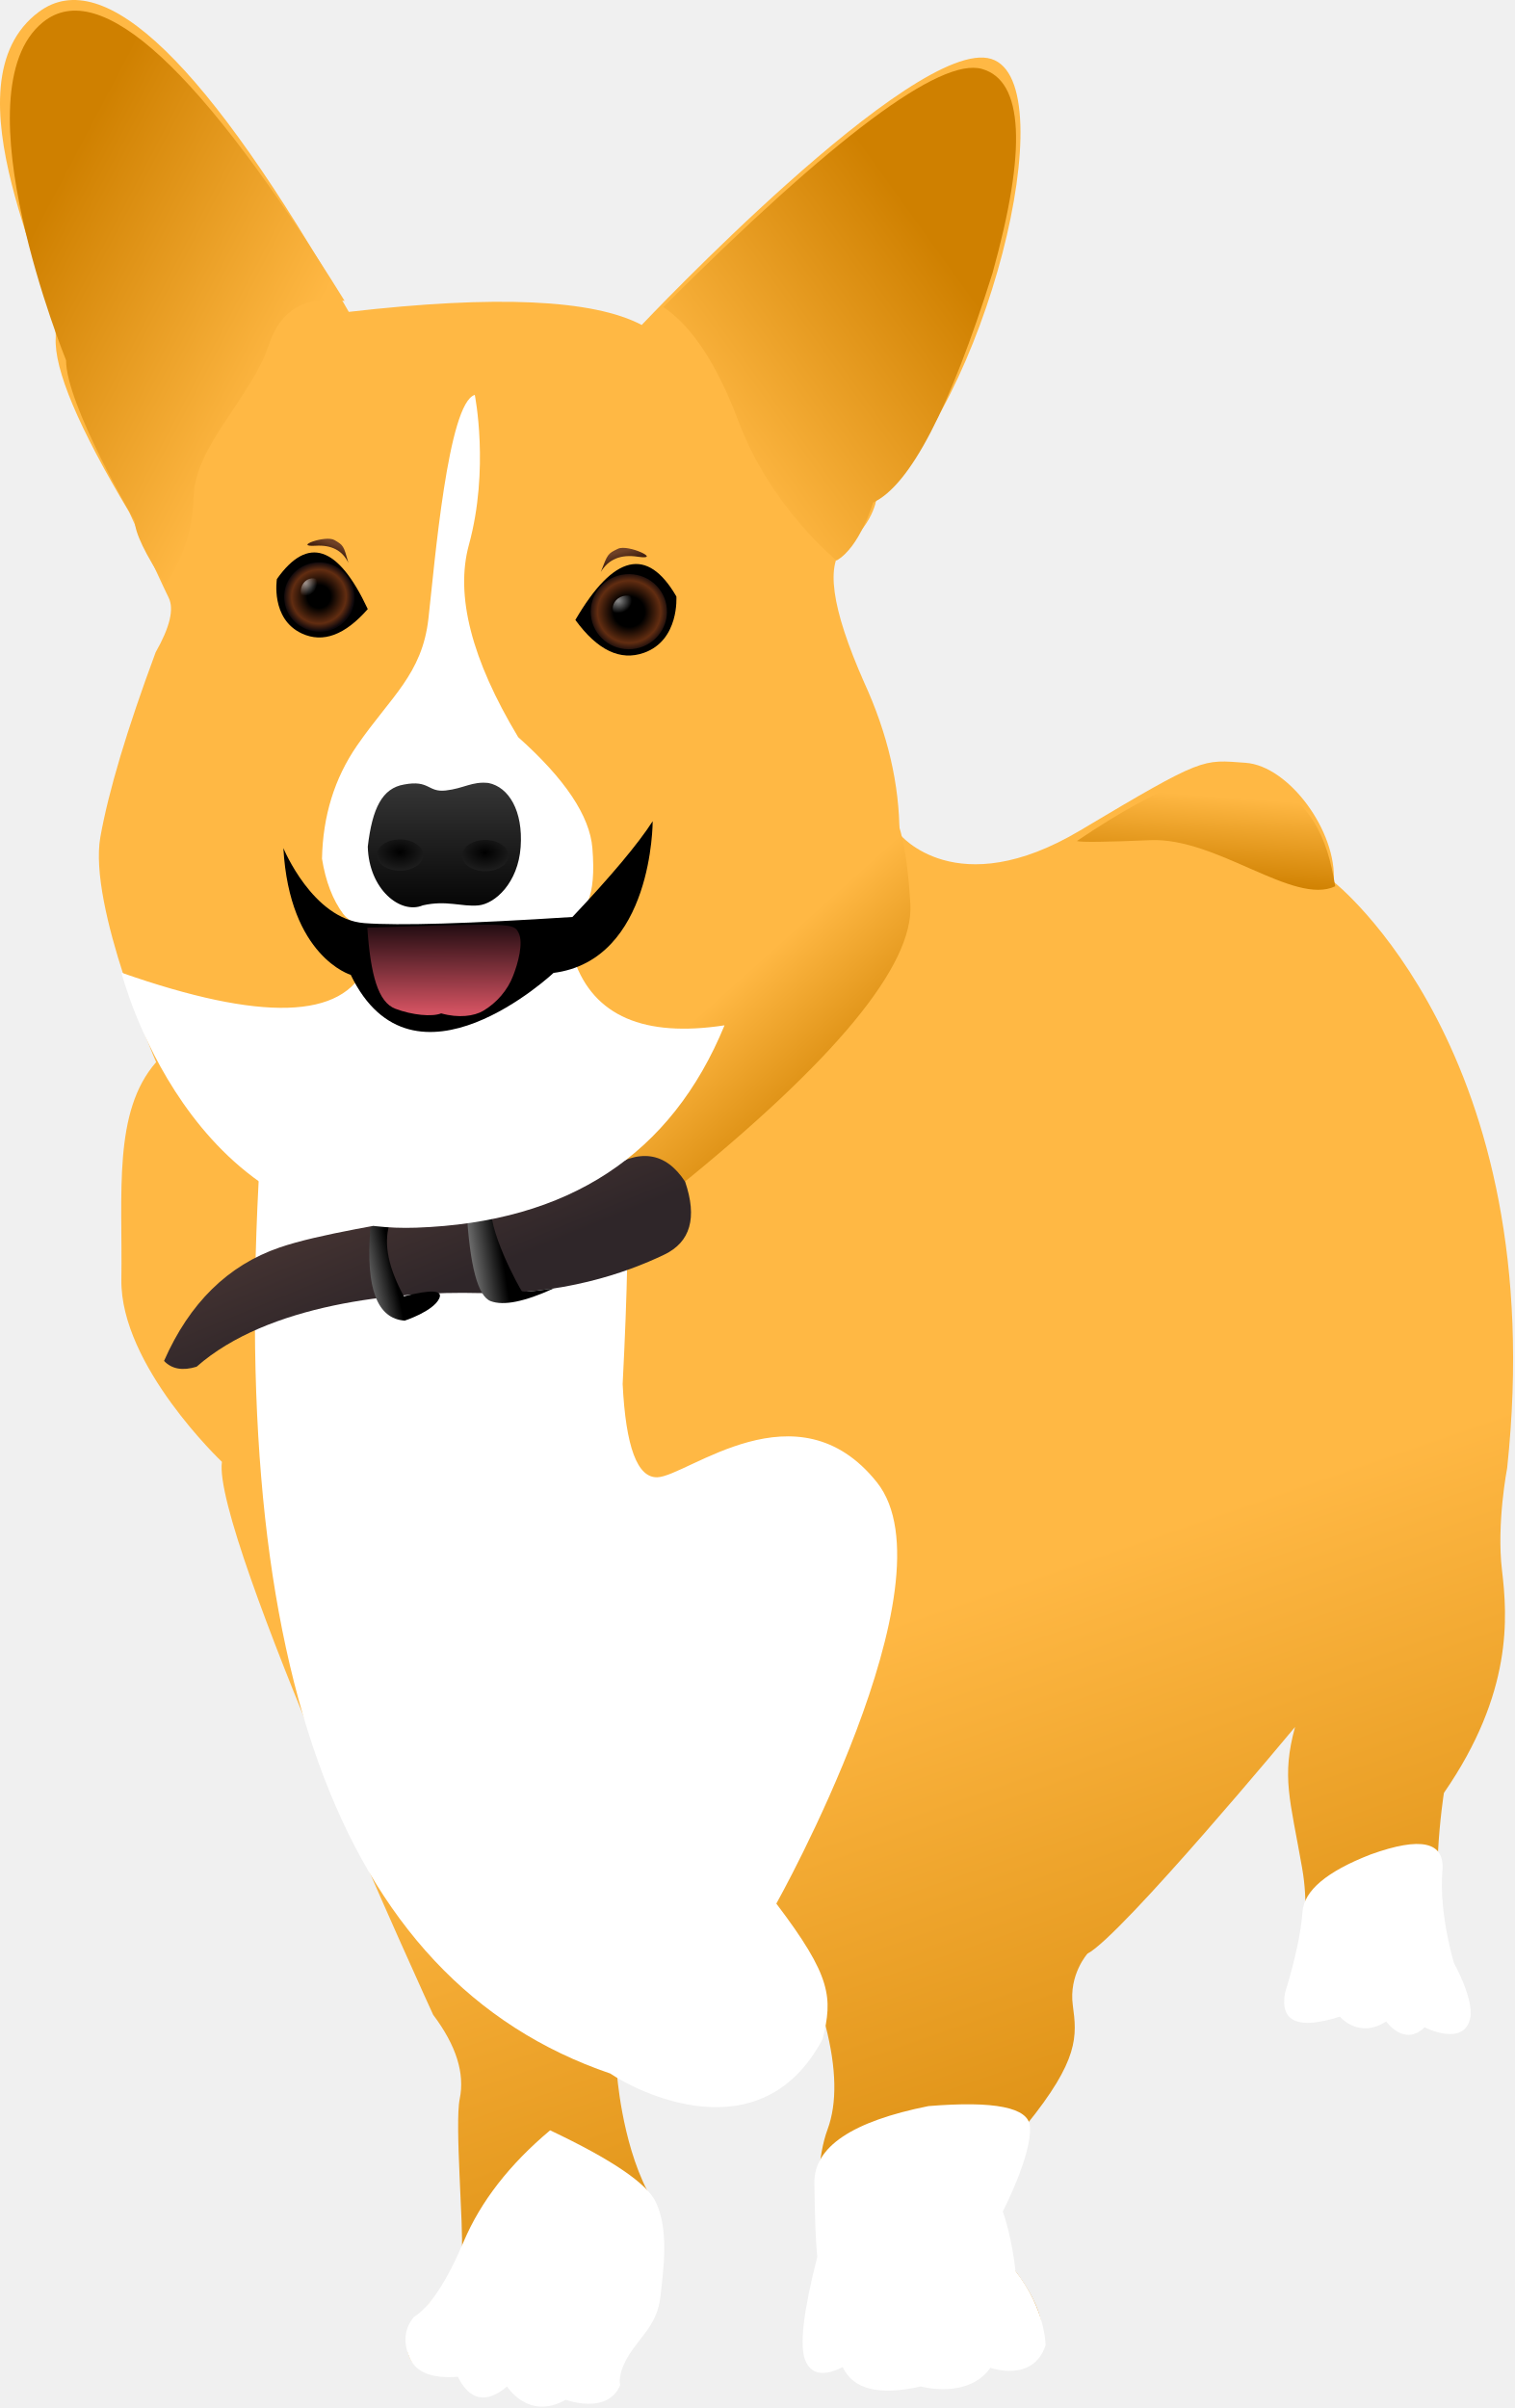
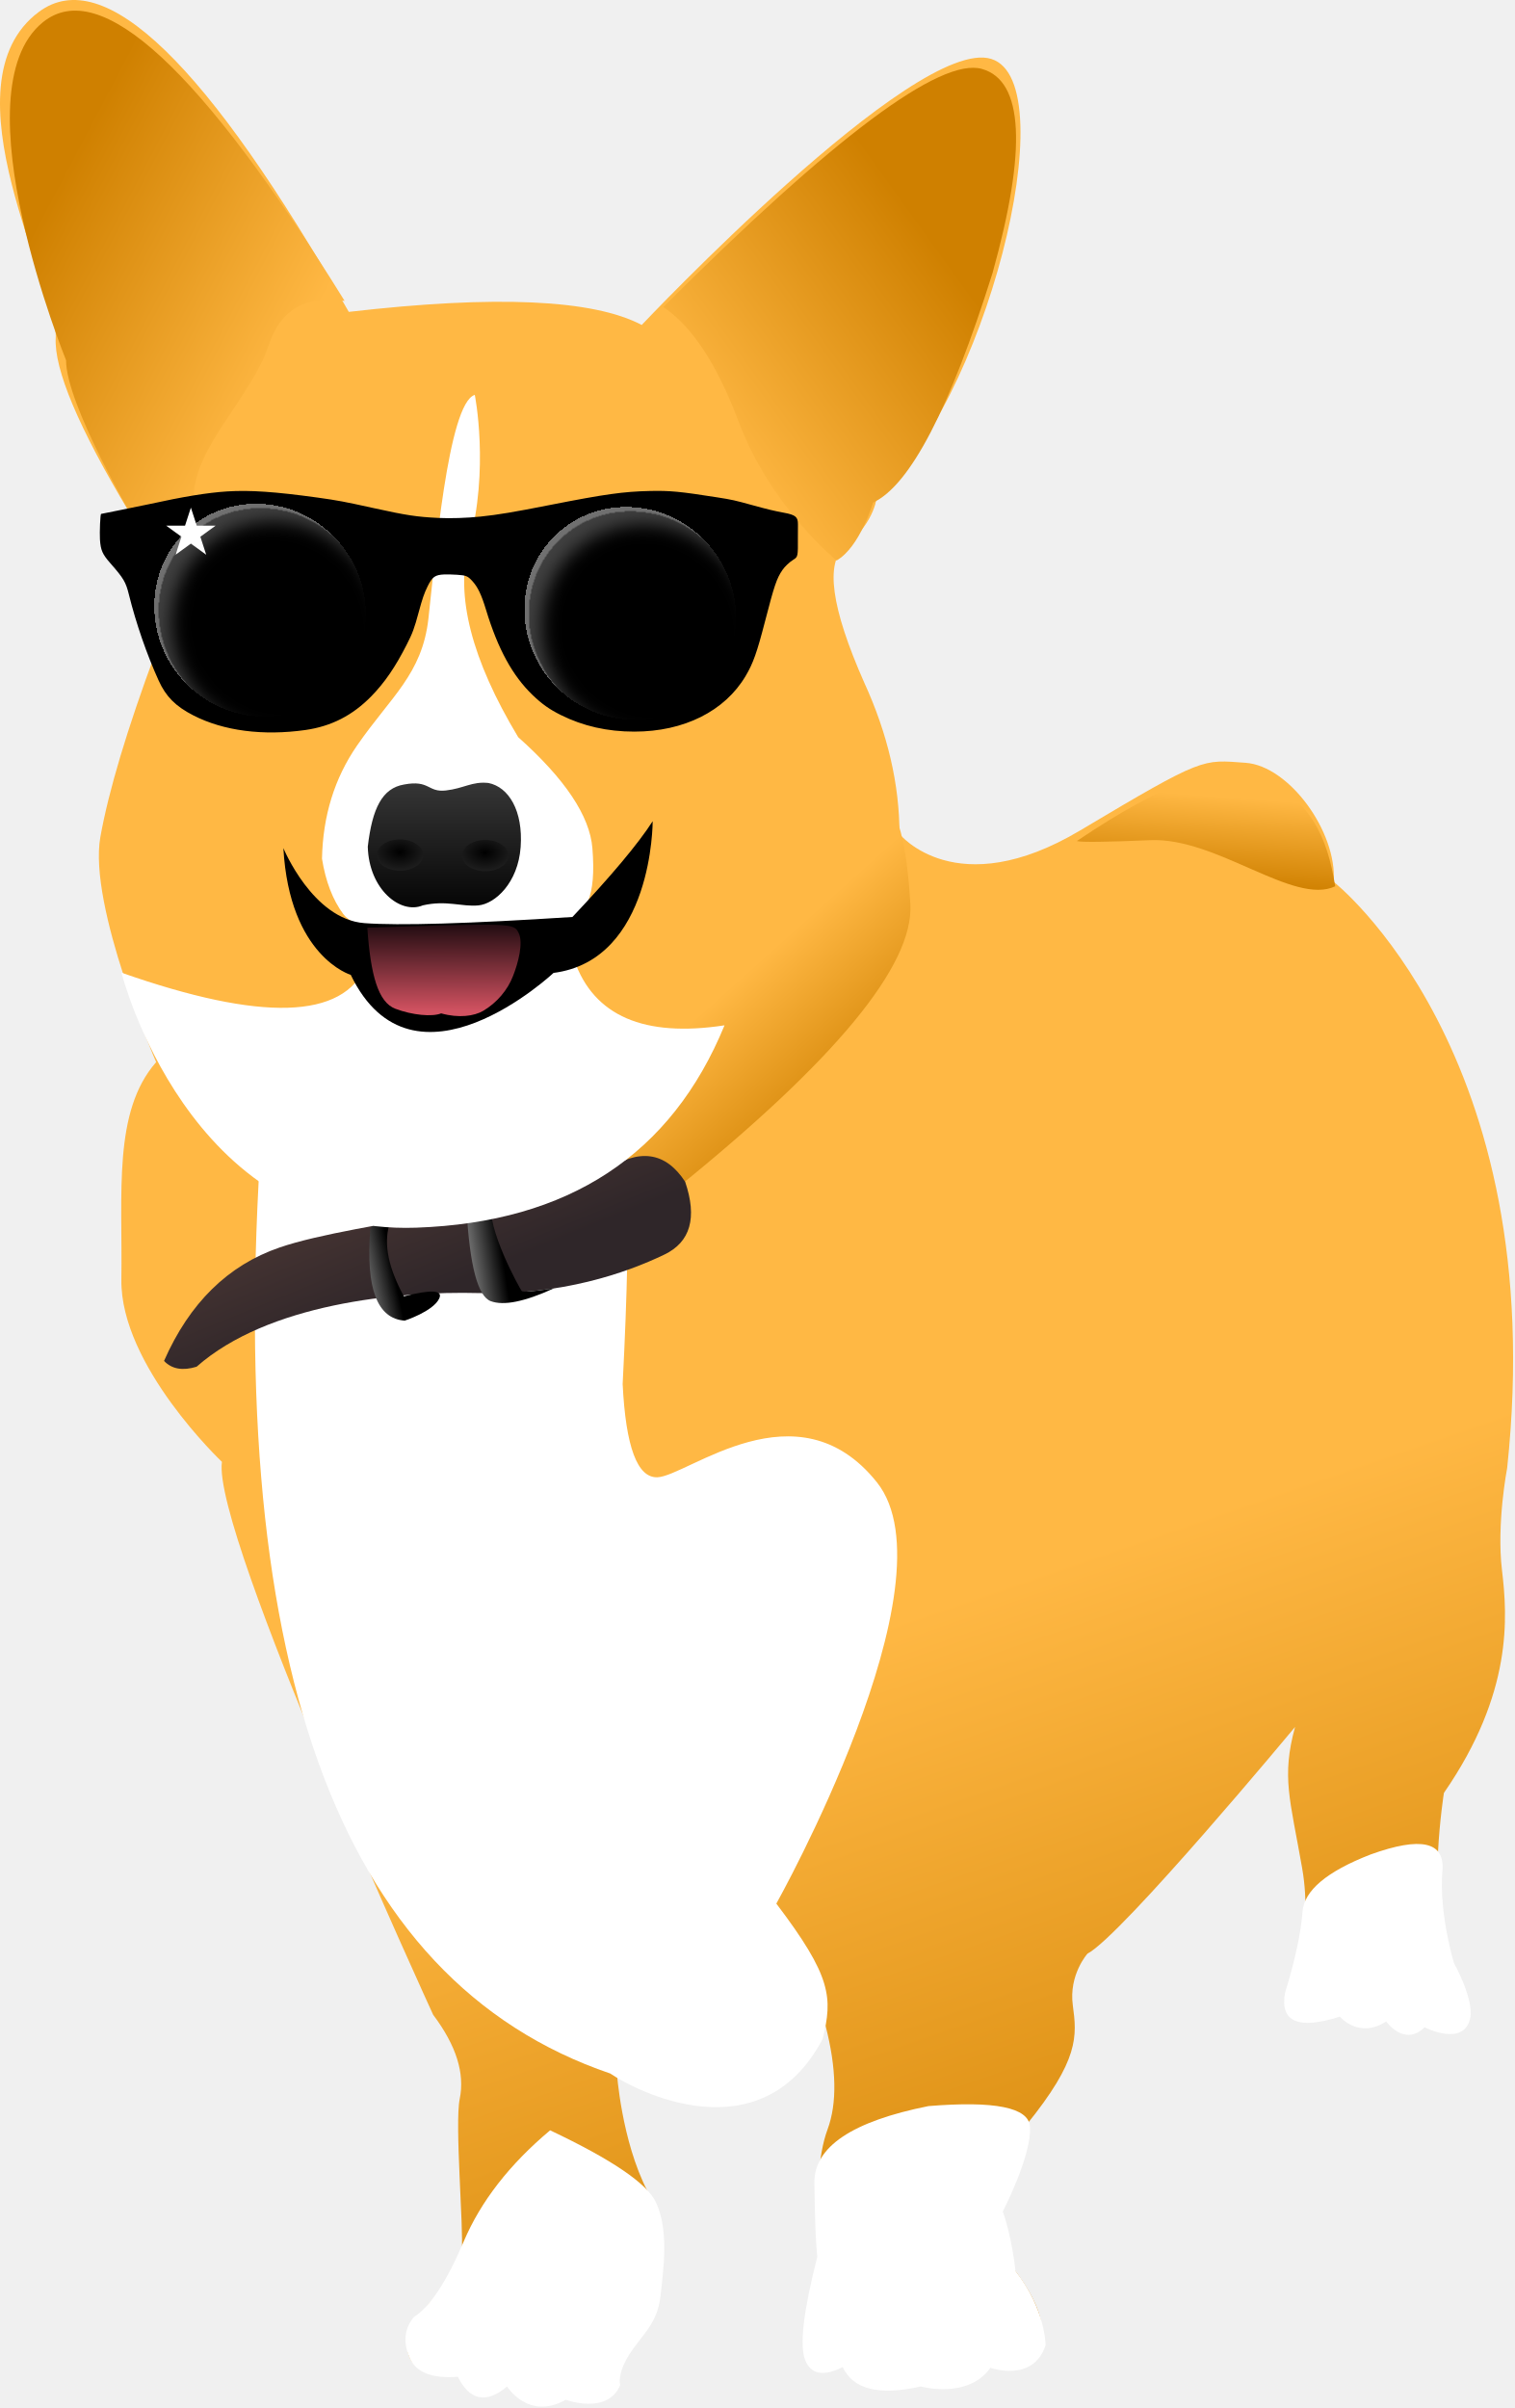
<svg xmlns="http://www.w3.org/2000/svg" width="349" height="555" viewBox="0 0 349 555" fill="none">
  <path fill-rule="evenodd" clip-rule="evenodd" d="M29.781 118.035C18.08 98.496 12.434 85.088 12.842 77.811C13.454 66.896 -13.543 19.404 8.993 2.716C24.018 -8.409 47.818 14.646 80.394 71.881C114.194 67.98 136.702 68.986 147.917 74.898C147.917 74.898 210.92 8.147 228.472 13.579C246.023 19.01 226.547 94.263 202.174 114.046C202.174 114.046 201.941 120.213 194.856 125.854C190.133 129.615 191.581 140.101 199.2 157.314C204.603 169.104 207.315 180.736 207.334 192.211C207.334 192.211 220.337 208.479 249.026 191.372C277.714 174.264 277.073 175.104 287.102 175.812C297.131 176.521 308.21 191.687 307.423 203.258C307.423 203.258 357.604 242.548 347.4 338.345C347.4 338.345 344.922 351.123 346.204 361.881C347.487 372.639 348.741 390.193 332.822 413.23C332.822 413.23 328.916 437.687 333.551 450.124C338.187 462.562 339.062 463.926 335.971 466.838C333.911 468.78 331.102 468.378 327.545 465.631C324.319 469.637 321.588 469.095 319.353 464.005C319.353 464.005 312.997 470.512 309.236 462.929C309.236 462.929 295.912 469.961 297.137 458.153C297.137 458.153 302.939 446.556 300.14 430.55C297.341 414.545 295.358 409.586 298.507 398.041C298.507 398.041 258.506 446.189 250.664 450.282C250.664 450.282 246.32 455.11 247.282 462.194C248.244 469.279 248.798 474.71 236.524 489.823C236.524 489.823 233.871 504.438 230.343 508.925C230.343 508.925 233.725 517.689 232.996 522.097C232.996 522.097 244.395 535.4 238.36 541.671C234.337 545.852 230.848 546.385 227.894 543.272C223.793 549.027 218.603 550.531 212.325 547.785C212.325 547.785 198.389 552.901 194.949 543.403C194.949 543.403 186.406 549.28 186.144 539.021C185.969 532.181 186.98 525.368 189.176 518.581C187.99 506.109 188.515 496.847 190.75 490.794C192.986 484.742 192.83 476.765 190.284 466.865C183.267 484.375 167.232 487.961 142.178 477.623C142.178 477.623 143.228 493.366 149.234 504.989C153.238 512.739 153.568 522.018 150.225 532.829C149.448 534.788 147.922 536.992 145.648 539.441C143.374 541.89 142.266 544.164 142.324 546.263C141.292 552.735 136.899 554.196 129.144 550.645C129.144 550.645 121.128 558.201 116.435 548.178C116.435 548.178 111.245 555.919 105.268 546.473C105.268 546.473 90.166 550.067 94.685 535.531C94.685 535.531 105.968 524.406 106.434 518.896C106.901 513.386 104.773 489.561 105.968 483.736C107.163 477.911 105.21 471.509 99.845 464.372C99.845 464.372 48.822 353.353 51.154 336.928C51.154 336.928 27.684 314.73 27.976 294.894C28.267 275.057 25.993 256.211 35.993 244.799C35.993 244.799 20.279 208.826 23.136 192.899C25.041 182.281 29.288 168.095 35.877 150.34C39.161 144.563 40.163 140.371 38.88 137.765C37.597 135.159 34.564 128.582 29.781 118.035Z" fill="url(#paint0_linear)" />
  <path fill-rule="evenodd" clip-rule="evenodd" d="M152.884 70.765C192.289 31.442 216.779 13.151 226.355 15.891C235.93 18.632 236.74 34.305 228.784 62.911C218.949 94.211 209.769 111.855 201.243 115.843C201.243 115.843 198.21 126.111 192.826 129.189C192.826 129.189 177.666 116.927 170.241 97.161C165.291 83.983 159.506 75.185 152.884 70.765Z" fill="url(#paint1_linear)" />
  <path fill-rule="evenodd" clip-rule="evenodd" d="M38.161 134.826C33.488 127.752 31.12 122.84 31.058 120.087C31.058 120.087 15.201 93.213 15.23 83.032C15.23 83.032 -9.944 21.182 9.881 5.129C23.098 -5.573 46.282 15.833 79.432 69.347C70.479 68.013 64.67 71.362 62.005 79.397C58.006 91.449 44.964 102.861 44.672 114.216C44.477 121.787 42.307 128.656 38.161 134.826Z" fill="url(#paint2_linear)" />
  <path fill-rule="evenodd" clip-rule="evenodd" d="M248.21 193.848C268.331 180.227 282.336 175.229 290.227 178.854C302.063 184.29 305.912 192.714 307.762 204.275C298.224 208.777 280.49 192.984 265.164 193.639C254.948 194.075 249.296 194.145 248.21 193.848Z" fill="url(#paint3_linear)" />
  <path fill-rule="evenodd" clip-rule="evenodd" d="M155.452 274.305C192.511 244.44 210.639 222.475 209.835 208.411C209.032 194.347 206.861 186.173 203.324 183.887L147.133 247.245L136.792 256.078L139.708 271.821C139.552 272.253 144.8 273.081 155.452 274.305Z" fill="url(#paint4_linear)" />
  <path fill-rule="evenodd" clip-rule="evenodd" d="M126.799 491C117.437 498.856 110.799 507.399 106.884 516.63C102.97 525.86 99.123 531.679 95.344 534.085C93.228 536.704 92.891 539.764 94.334 543.264C95.777 546.765 99.509 548.276 105.53 547.798C108.288 553.308 112.072 554.06 116.882 550.054C116.882 550.054 121.816 557.971 130.403 553.1C130.403 553.1 140.056 556.7 142.957 549.705C142.957 549.705 142.168 547.316 144.953 542.823C147.739 538.331 151.521 535.747 152.237 529.255C152.952 522.763 154.205 514.08 151.194 507.598C149.187 503.277 141.055 497.744 126.799 491Z" fill="white" />
  <path fill-rule="evenodd" clip-rule="evenodd" d="M214.006 485.417C196.387 488.939 187.624 494.833 187.718 503.099C187.812 511.365 188.033 517.052 188.383 520.161C185.2 532.626 184.263 540.539 185.572 543.899C186.882 547.259 189.773 547.816 194.245 545.57C196.649 550.716 202.645 552.204 212.234 550.036C212.234 550.036 223.132 553.055 228.279 545.741C228.279 545.741 238.18 549.263 241 540.539C241 540.539 241.06 532.327 234.07 523.405C234.07 523.405 233.254 515.507 231.139 509.721C231.139 509.721 237.878 496.711 237.404 490.125C237.089 485.734 229.289 484.165 214.006 485.417Z" fill="white" />
  <path fill-rule="evenodd" clip-rule="evenodd" d="M315.925 427.421C305.815 431.345 300.582 435.749 300.226 440.633C299.869 445.517 298.522 451.76 296.185 459.362C295.034 466.028 299.252 467.84 308.841 464.798C308.841 464.798 313.2 470.032 319.523 465.902C319.523 465.902 323.677 471.859 328.355 467.252C328.355 467.252 337.577 471.992 338.903 464.993C338.903 464.993 339.952 461.48 335.14 452.442C335.14 452.442 331.645 441.065 332.478 431.11C333.033 424.473 327.515 423.243 315.925 427.421Z" fill="white" />
  <path fill-rule="evenodd" clip-rule="evenodd" d="M60.75 255C50.898 382.124 77.537 456.427 140.667 477.907C146.522 481.903 175.337 496.875 189.623 469.954C191.959 460.43 191.714 455.568 178.944 438.749C178.944 438.749 220.461 364.624 202.122 341.64C183.784 318.655 158.477 340.223 151.538 340.485C146.912 340.66 144.24 333.497 143.521 318.996C145.697 276.717 144.832 253.627 140.926 249.726C137.019 245.825 115.969 246.245 77.776 250.985L60.75 255Z" fill="white" />
  <path fill-rule="evenodd" clip-rule="evenodd" d="M37.81 313.667C43.679 300.318 52.557 291.604 64.444 287.523C82.275 281.402 127.942 277.683 139.539 269.822C147.27 264.581 153.398 265.43 157.925 272.368C160.75 280.674 159.152 286.272 153.131 289.162C144.101 293.497 129.435 298.53 110.408 298.029C91.382 297.528 61.734 300.539 45.311 315.006C42.093 315.994 39.593 315.547 37.81 313.667Z" fill="url(#paint5_linear)" />
  <path fill-rule="evenodd" clip-rule="evenodd" d="M85.335 283.487C84.307 296.998 86.958 303.962 93.289 304.38C93.289 304.38 99.799 302.271 101.225 299.309C102.176 297.334 99.466 297.158 93.097 298.779C89.56 292.319 88.428 286.857 89.701 282.393C86.999 281.778 85.544 282.142 85.335 283.487Z" fill="url(#paint6_linear)" />
  <path fill-rule="evenodd" clip-rule="evenodd" d="M107.547 278.851C108.284 291.757 110.136 298.769 113.103 299.888C116.071 301.006 120.92 300.028 127.65 296.955C122.985 297.662 120.517 297.857 120.246 297.538C119.839 297.06 111.924 282.777 113.359 277.228C113.335 277.641 111.398 278.182 107.547 278.851Z" fill="url(#paint7_linear)" />
  <path fill-rule="evenodd" clip-rule="evenodd" d="M102.266 214.339C89.277 215.186 81.564 213.967 79.129 210.683C76.693 207.398 75.057 203.144 74.221 197.92C74.419 188.043 77.112 179.349 82.297 171.838C90.075 160.57 97.304 155.411 98.753 142.572C100.201 129.734 103.255 92.852 109.44 91.015C109.44 91.015 112.869 108.094 108.083 125.569C104.893 137.219 108.678 151.994 119.437 169.896C130.25 179.535 135.954 188.074 136.548 195.51C137.439 206.666 135.304 211.28 128.897 213.738C124.625 215.377 115.749 215.577 102.266 214.339Z" fill="white" />
  <path fill-rule="evenodd" clip-rule="evenodd" d="M84.425 222.504C79.105 234.962 60.297 235.523 28 224.186C28 224.186 43.264 284.801 95.931 282.959C131.042 281.731 154.732 266.184 167 236.32C148.44 239.154 136.897 234.159 132.374 221.335C127.849 208.51 111.866 208.9 84.425 222.504Z" fill="white" />
  <path fill-rule="evenodd" clip-rule="evenodd" d="M131.947 211.347C140.881 201.889 147.046 194.534 150.441 189.28C150.441 189.28 150.547 221.291 127.583 224.239C127.583 224.239 95.26 254.579 80.848 224.685C80.848 224.685 66.727 220.539 65.318 195.472C65.318 195.472 72.062 211.863 83.987 212.764C91.936 213.364 107.923 212.892 131.947 211.347Z" fill="black" />
  <path d="M84.667 213.806C85.429 224.833 87.189 230.994 91.115 232.492C95.041 233.989 99.635 234.401 101.687 233.564C105.754 234.708 109.316 234.195 111.382 232.976C114.481 231.148 117.025 228.192 118.261 224.925C119.37 222.15 120.706 217.318 119.545 215.028C118.383 212.739 118.383 212.739 84.667 213.806Z" fill="url(#paint8_linear)" />
  <path fill-rule="evenodd" clip-rule="evenodd" d="M132.621 142.883C141.459 127.742 149.22 125.938 155.901 137.472C155.901 137.472 156.635 147.543 148.443 150.454C142.982 152.395 137.708 149.872 132.621 142.883Z" fill="black" />
  <path fill-rule="evenodd" clip-rule="evenodd" d="M84.774 195.139C85.802 186.287 88.102 181.652 93.151 180.813C99.054 179.702 98.563 182.662 102.748 182.19C106.934 181.719 108.821 180.052 112.578 180.463C117.268 181.39 120.6 186.886 120.012 195.199C119.425 203.513 114.091 208.325 110.251 208.681C106.412 209.036 102.902 207.419 97.447 208.672C92.322 210.827 85.023 205.002 84.774 195.139Z" fill="url(#paint9_linear)" />
  <path d="M145.711 149.609C150.548 149.183 154.13 144.975 153.71 140.209C153.29 135.443 149.029 131.925 144.191 132.351C139.353 132.777 135.772 136.986 136.192 141.752C136.611 146.517 140.873 150.035 145.711 149.609Z" fill="url(#paint10_radial)" />
  <path d="M144.709 143.071C146.476 142.915 147.795 141.493 147.654 139.894C147.513 138.296 145.966 137.126 144.199 137.282C142.432 137.437 141.114 138.859 141.255 140.458C141.396 142.057 142.942 143.226 144.709 143.071Z" fill="url(#paint11_radial)" />
  <path d="M92.192 200.675C95.146 200.675 97.541 199.063 97.541 197.075C97.541 195.087 95.146 193.475 92.192 193.475C89.238 193.475 86.844 195.087 86.844 197.075C86.844 199.063 89.238 200.675 92.192 200.675Z" fill="url(#paint12_radial)" />
  <path d="M111.86 200.802C114.814 200.802 117.208 199.19 117.208 197.202C117.208 195.214 114.814 193.602 111.86 193.602C108.906 193.602 106.511 195.214 106.511 197.202C106.511 199.19 108.906 200.802 111.86 200.802Z" fill="url(#paint13_radial)" />
  <path fill-rule="evenodd" clip-rule="evenodd" d="M138.488 131.822C140.252 128.892 143.086 127.722 146.991 128.312C152.849 129.197 144.796 125.357 142.446 126.484C140.096 127.612 140.096 127.612 138.488 131.822Z" fill="url(#paint14_linear)" />
  <path fill-rule="evenodd" clip-rule="evenodd" d="M84.772 140.381C77.916 125.721 70.933 123.413 63.825 133.456C63.825 133.456 62.307 142.653 69.594 146.015C74.451 148.257 79.511 146.379 84.772 140.381Z" fill="black" />
  <path d="M72.176 145.468C67.765 144.671 64.825 140.502 65.61 136.156C66.395 131.81 70.607 128.933 75.019 129.73C79.43 130.527 82.37 134.696 81.585 139.042C80.8 143.387 76.587 146.264 72.176 145.468Z" fill="url(#paint15_radial)" />
  <path d="M74.67 136.563C74.482 138.19 73.136 139.37 71.664 139.199C70.193 139.028 69.153 137.572 69.342 135.945C69.53 134.319 70.876 133.138 72.348 133.309C73.819 133.48 74.859 134.937 74.67 136.563Z" fill="url(#paint16_radial)" />
  <path fill-rule="evenodd" clip-rule="evenodd" d="M80.306 129.721C78.93 126.88 76.422 125.567 72.783 125.782C67.324 126.105 75.048 123.25 77.114 124.483C79.181 125.716 79.181 125.716 80.306 129.721Z" fill="url(#paint17_linear)" />
+   <path d="M52.37 113.263C47.842 113.55 42.345 114.45 34.132 116.25C32.886 116.525 29.968 117.113 27.654 117.575C25.34 118.038 23.377 118.425 23.302 118.45C23.113 118.488 22.937 122.688 23.038 124.313C23.201 126.813 23.604 127.725 25.415 129.788C28.497 133.3 29 134.138 29.717 137.062C31.327 143.575 33.88 150.962 36.572 156.862C38.245 160.55 40.484 162.8 44.572 164.887C51.54 168.462 60.646 169.637 70.42 168.25C76.394 167.387 81.249 164.9 85.576 160.487C88.658 157.337 91.111 153.762 93.752 148.562C95.098 145.925 95.5 144.85 96.519 141.062C97.349 138 97.777 136.737 98.544 135.187C99.626 132.95 100.28 132.488 102.431 132.4C103.123 132.375 104.456 132.413 105.387 132.475C107.412 132.613 107.789 132.763 108.795 133.838C110.116 135.262 110.946 136.975 112.053 140.625C114.783 149.612 118.141 155.737 122.757 160.187C124.946 162.287 126.656 163.5 129.273 164.8C134.379 167.35 140.014 168.625 146.203 168.625C157.649 168.625 167.07 163.912 171.875 155.787C173.585 152.912 174.491 150.362 176.327 143.25C178.478 134.925 179.019 133.325 180.352 131.375C180.918 130.55 181.937 129.588 182.83 129.025C183.937 128.325 183.937 128.338 183.912 123.75C183.912 122.688 183.912 121.388 183.925 120.875C183.95 119.15 183.371 118.663 180.692 118.175C178.541 117.775 177.044 117.425 173.497 116.45C169.384 115.313 168.73 115.163 165.271 114.625C156.68 113.275 154.416 113.063 149.8 113.163C143.662 113.3 139.411 113.9 126.833 116.375C118.342 118.05 114.82 118.638 110.758 119.063C107.638 119.388 103.789 119.513 101.035 119.375C96.104 119.138 93.702 118.775 86.205 117.125C79.287 115.6 77.891 115.338 73.237 114.688C63.351 113.325 57.653 112.938 52.37 113.263Z" fill="black" />
+   <g filter="url(#filter0_ii)">
+     <ellipse cx="59.948" cy="140.63" rx="23.877" ry="24.799" transform="rotate(-40.6697 59.9484 140.63)" fill="black" />
+   </g>
+   <g filter="url(#filter1_ii)">
+     <ellipse cx="145.271" cy="141.37" rx="23.877" ry="24.799" transform="rotate(-40.6697 145.271 141.37)" fill="black" />
+   </g>
+   <path d="M44 117L45.347 121.146H49.706L46.18 123.708L47.527 127.854L44 125.292L40.473 127.854L41.82 123.708L38.294 121.146H42.653L44 117Z" fill="white" />
  <defs>
+     <filter id="filter0_ii" x="25.677" y="106.261" width="72.542" height="72.739" filterUnits="userSpaceOnUse" color-interpolation-filters="sRGB">
+       <feFlood flood-opacity="0" result="BackgroundImageFix" />
+       <feBlend mode="normal" in="SourceGraphic" in2="BackgroundImageFix" result="shape" />
+       <feColorMatrix in="SourceAlpha" type="matrix" values="0 0 0 0 0 0 0 0 0 0 0 0 0 0 0 0 0 0 127 0" result="hardAlpha" />
+       <feOffset dx="4" dy="4" />
+       <feGaussianBlur stdDeviation="2" />
+       <feComposite in2="hardAlpha" operator="arithmetic" k2="-1" k3="1" />
+       <feColorMatrix type="matrix" values="0 0 0 0 1 0 0 0 0 1 0 0 0 0 1 0 0 0 0.25 0" />
+       <feBlend mode="normal" in2="shape" result="effect1_innerShadow" />
+       <feColorMatrix in="SourceAlpha" type="matrix" values="0 0 0 0 0 0 0 0 0 0 0 0 0 0 0 0 0 0 127 0" result="hardAlpha" />
+       <feOffset dx="1" dy="1" />
+       <feComposite in2="hardAlpha" operator="arithmetic" k2="-1" k3="1" />
+       <feColorMatrix type="matrix" values="0 0 0 0 1 0 0 0 0 1 0 0 0 0 1 0 0 0 0.25 0" />
+       <feBlend mode="normal" in2="effect1_innerShadow" result="effect2_innerShadow" />
+     </filter>
+     <filter id="filter1_ii" x="111" y="107" width="72.542" height="72.739" filterUnits="userSpaceOnUse" color-interpolation-filters="sRGB">
+       <feFlood flood-opacity="0" result="BackgroundImageFix" />
+       <feBlend mode="normal" in="SourceGraphic" in2="BackgroundImageFix" result="shape" />
+       <feColorMatrix in="SourceAlpha" type="matrix" values="0 0 0 0 0 0 0 0 0 0 0 0 0 0 0 0 0 0 127 0" result="hardAlpha" />
+       <feOffset dx="4" dy="4" />
+       <feGaussianBlur stdDeviation="2" />
+       <feComposite in2="hardAlpha" operator="arithmetic" k2="-1" k3="1" />
+       <feColorMatrix type="matrix" values="0 0 0 0 1 0 0 0 0 1 0 0 0 0 1 0 0 0 0.25 0" />
+       <feBlend mode="normal" in2="shape" result="effect1_innerShadow" />
+       <feColorMatrix in="SourceAlpha" type="matrix" values="0 0 0 0 0 0 0 0 0 0 0 0 0 0 0 0 0 0 127 0" result="hardAlpha" />
+       <feOffset dx="1" dy="1" />
+       <feComposite in2="hardAlpha" operator="arithmetic" k2="-1" k3="1" />
+       <feColorMatrix type="matrix" values="0 0 0 0 1 0 0 0 0 1 0 0 0 0 1 0 0 0 0.25 0" />
+       <feBlend mode="normal" in2="effect1_innerShadow" result="effect2_innerShadow" />
+     </filter>
    <linearGradient id="paint0_linear" x1="220.489" y1="645.191" x2="132.585" y2="390.975" gradientUnits="userSpaceOnUse">
      <stop offset="0.291" stop-color="#CF8000" />
      <stop offset="0.972" stop-color="#FFB844" />
    </linearGradient>
    <linearGradient id="paint1_linear" x1="225.538" y1="19.174" x2="142.791" y2="78.746" gradientUnits="userSpaceOnUse">
      <stop offset="0.291" stop-color="#CF8000" />
      <stop offset="0.972" stop-color="#FFB844" />
    </linearGradient>
    <linearGradient id="paint2_linear" x1="2.058" y1="2.583" x2="88.611" y2="48.077" gradientUnits="userSpaceOnUse">
      <stop offset="0.291" stop-color="#CF8000" />
      <stop offset="0.972" stop-color="#FFB844" />
    </linearGradient>
    <linearGradient id="paint3_linear" x1="274.922" y1="212.365" x2="277.173" y2="182.442" gradientUnits="userSpaceOnUse">
      <stop offset="0.291" stop-color="#CF8000" />
      <stop offset="0.972" stop-color="#FFB844" />
    </linearGradient>
    <linearGradient id="paint4_linear" x1="208.533" y1="271.751" x2="167.406" y2="225.898" gradientUnits="userSpaceOnUse">
      <stop offset="0.291" stop-color="#CF8000" />
      <stop offset="0.972" stop-color="#FFB844" />
    </linearGradient>
    <linearGradient id="paint5_linear" x1="47.356" y1="276.582" x2="62.303" y2="313.132" gradientUnits="userSpaceOnUse">
      <stop stop-color="#513B37" />
      <stop offset="1" stop-color="#2F2629" />
    </linearGradient>
    <linearGradient id="paint6_linear" x1="81.193" y1="295.746" x2="90.908" y2="293.672" gradientUnits="userSpaceOnUse">
      <stop stop-color="#A3A3A3" />
      <stop offset="0.035" stop-color="#9F9F9F" />
      <stop offset="1" />
    </linearGradient>
    <linearGradient id="paint7_linear" x1="106.216" y1="290.085" x2="115.754" y2="288.606" gradientUnits="userSpaceOnUse">
      <stop stop-color="#919191" />
      <stop offset="1" />
    </linearGradient>
    <linearGradient id="paint8_linear" x1="101.353" y1="211.068" x2="101.461" y2="233.118" gradientUnits="userSpaceOnUse">
      <stop stop-color="#100509" />
      <stop offset="1" stop-color="#D25261" />
    </linearGradient>
    <linearGradient id="paint9_linear" x1="103.505" y1="177.894" x2="103.506" y2="212.421" gradientUnits="userSpaceOnUse">
      <stop stop-color="#3A3A3A" />
      <stop offset="1" />
    </linearGradient>
    <radialGradient id="paint10_radial" cx="0" cy="0" r="1" gradientUnits="userSpaceOnUse" gradientTransform="translate(145 141) rotate(-4.89916) scale(9.34292 9.20409)">
      <stop offset="0.383" />
      <stop offset="0.78" stop-color="#622D11" />
      <stop offset="1" stop-color="#0E080C" />
    </radialGradient>
    <radialGradient id="paint11_radial" cx="0" cy="0" r="1" gradientUnits="userSpaceOnUse" gradientTransform="translate(142.492 138.453) rotate(-5.03245) scale(9.0844 8.21855)">
      <stop offset="0.028" stop-color="white" stop-opacity="0.502" />
      <stop offset="0.348" stop-color="white" stop-opacity="0" />
    </radialGradient>
    <radialGradient id="paint12_radial" cx="0" cy="0" r="1" gradientUnits="userSpaceOnUse" gradientTransform="translate(92.1499 196.405) scale(12.0765 8.12841)">
      <stop />
      <stop offset="1" stop-color="#3A3A3A" />
    </radialGradient>
    <radialGradient id="paint13_radial" cx="0" cy="0" r="1" gradientUnits="userSpaceOnUse" gradientTransform="translate(111.817 196.532) scale(12.0765 8.12841)">
      <stop />
      <stop offset="1" stop-color="#3A3A3A" />
    </radialGradient>
    <linearGradient id="paint14_linear" x1="141.013" y1="126.585" x2="142.028" y2="130.208" gradientUnits="userSpaceOnUse">
      <stop offset="0.291" stop-color="#6E4026" />
      <stop offset="0.972" stop-color="#3D1C0D" />
    </linearGradient>
    <radialGradient id="paint15_radial" cx="0" cy="0" r="1" gradientUnits="userSpaceOnUse" gradientTransform="translate(73.5 137.5) rotate(-21.8014) scale(8.07775 7.95771)">
      <stop offset="0.333" />
      <stop offset="0.78" stop-color="#622D11" />
      <stop offset="1" stop-color="#0E080C" />
    </radialGradient>
    <radialGradient id="paint16_radial" cx="0" cy="0" r="1" gradientUnits="userSpaceOnUse" gradientTransform="translate(70.4656 134.399) rotate(96.6173) scale(8.38565 7.5864)">
      <stop offset="0.028" stop-color="white" stop-opacity="0.502" />
      <stop offset="0.348" stop-color="white" stop-opacity="0" />
    </radialGradient>
    <linearGradient id="paint17_linear" x1="78.424" y1="124.695" x2="77.187" y2="127.94" gradientUnits="userSpaceOnUse">
      <stop offset="0.291" stop-color="#6E4026" />
      <stop offset="0.972" stop-color="#3D1C0D" />
    </linearGradient>
  </defs>
</svg>
